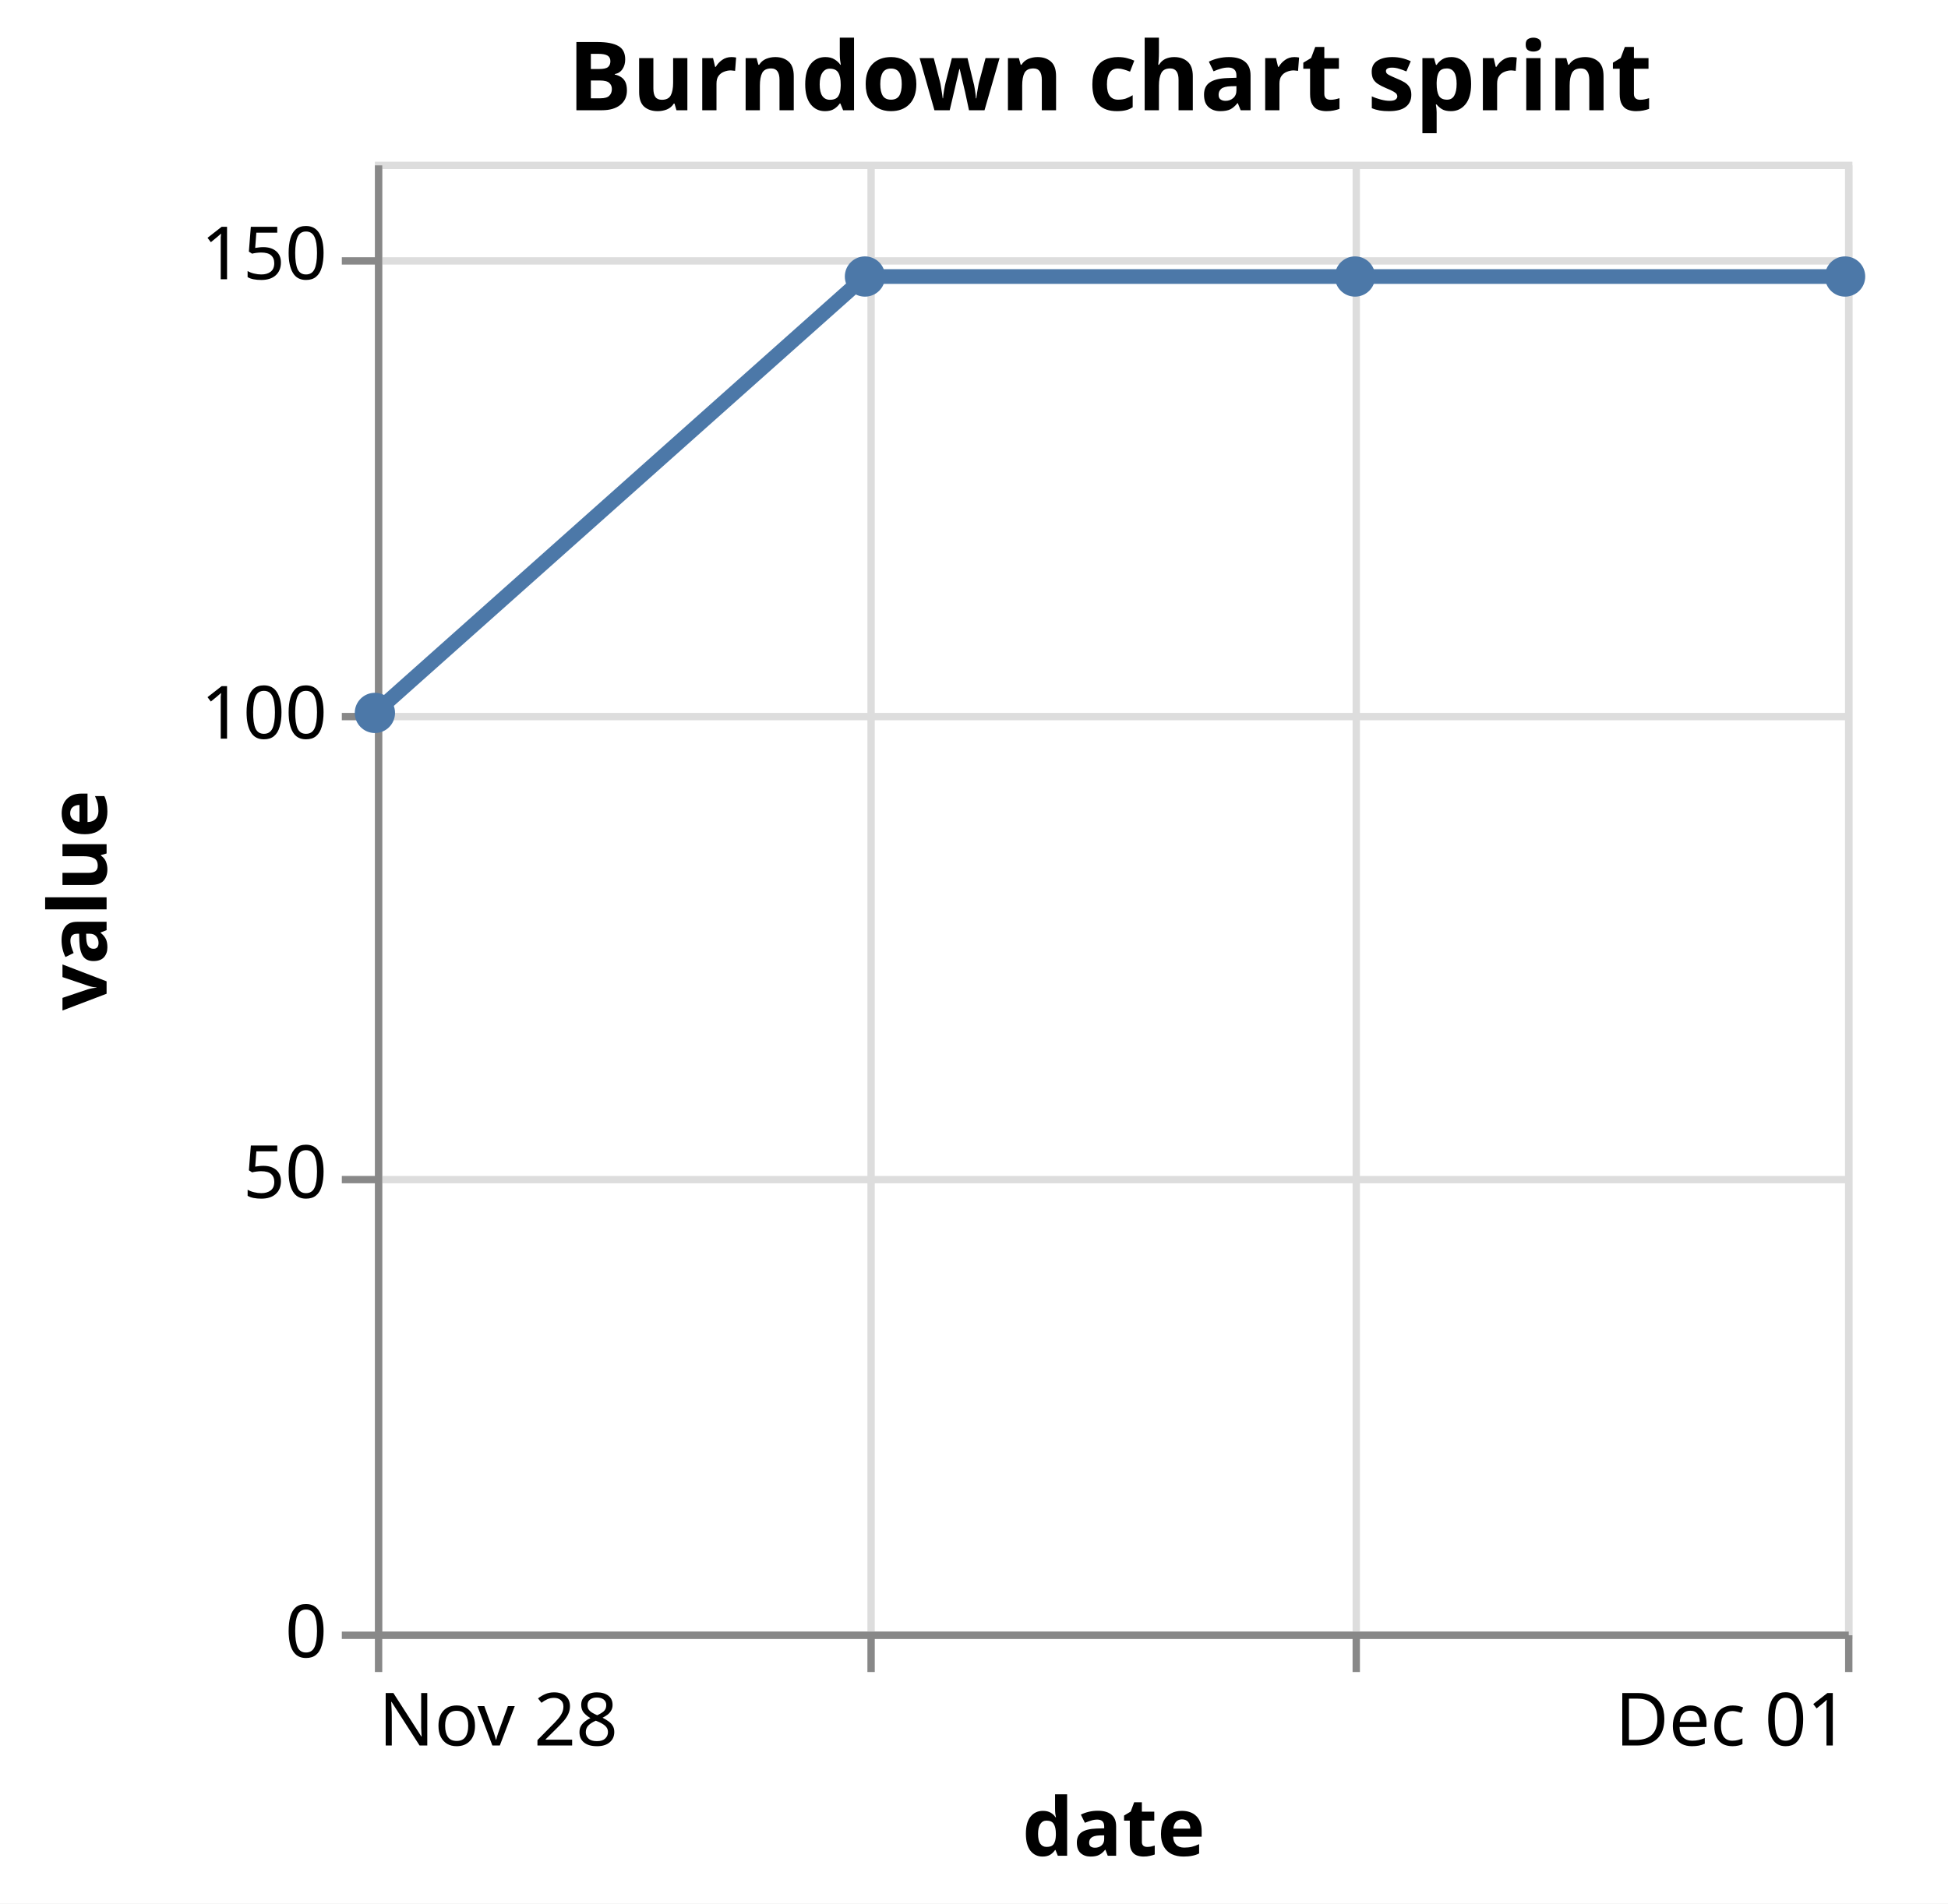
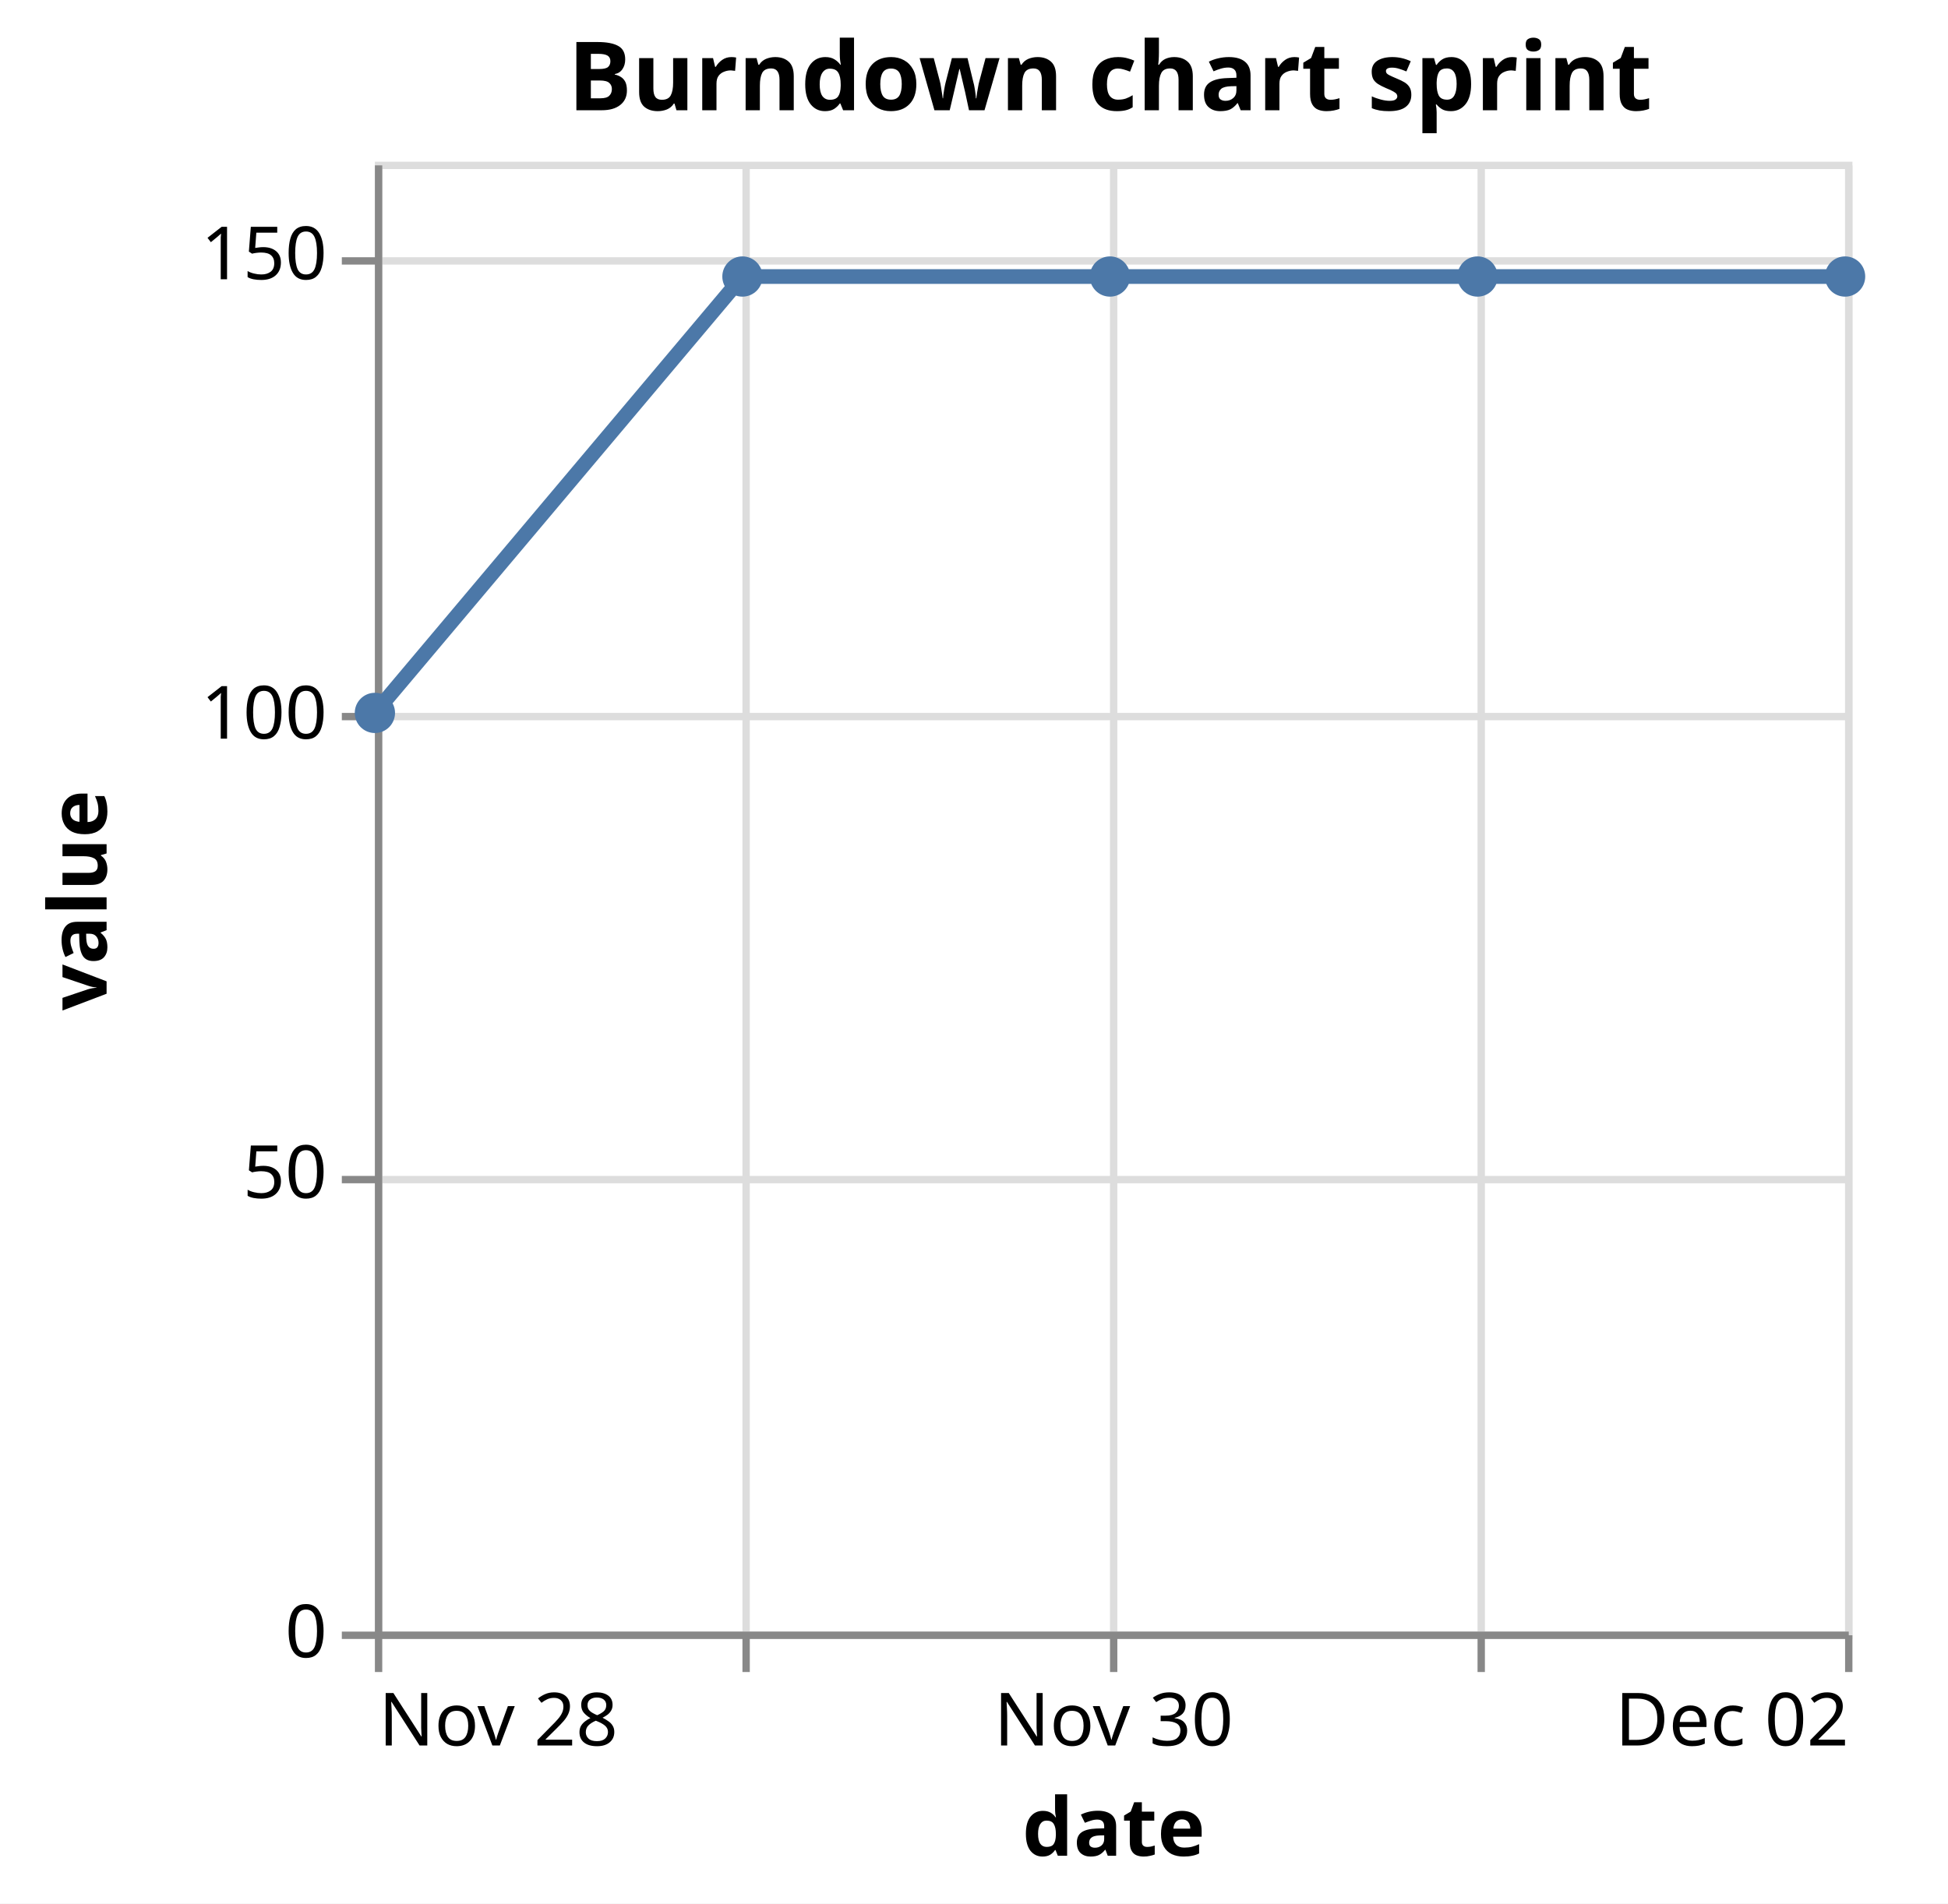
<svg xmlns="http://www.w3.org/2000/svg" version="1.1" class="marks" width="265" height="259" viewBox="0 0 265 259">
  <rect width="265" height="259" fill="white" />
  <g fill="none" stroke-miterlimit="10" transform="translate(51,22)">
    <g class="mark-group role-frame root" role="graphics-object" aria-roledescription="group mark container">
      <g transform="translate(0,0)">
        <path class="background" aria-hidden="true" d="M0.5,0.5h200v200h-200Z" stroke="#ddd" />
        <g>
          <g class="mark-group role-axis" aria-hidden="true">
            <g transform="translate(0.5,200.5)">
              <path class="background" aria-hidden="true" d="M0,0h0v0h0Z" pointer-events="none" />
              <g>
                <g class="mark-rule role-axis-grid" pointer-events="none">
                  <line transform="translate(0,-200)" x2="0" y2="200" stroke="#ddd" stroke-width="1" opacity="1" />
-                   <line transform="translate(67,-200)" x2="0" y2="200" stroke="#ddd" stroke-width="1" opacity="1" />
-                   <line transform="translate(133,-200)" x2="0" y2="200" stroke="#ddd" stroke-width="1" opacity="1" />
+                   <line transform="translate(50,-200)" x2="0" y2="200" stroke="#ddd" stroke-width="1" opacity="1" />
+                   <line transform="translate(100,-200)" x2="0" y2="200" stroke="#ddd" stroke-width="1" opacity="1" />
+                   <line transform="translate(150,-200)" x2="0" y2="200" stroke="#ddd" stroke-width="1" opacity="1" />
                  <line transform="translate(200,-200)" x2="0" y2="200" stroke="#ddd" stroke-width="1" opacity="1" />
                </g>
              </g>
              <path class="foreground" aria-hidden="true" d="" pointer-events="none" display="none" />
            </g>
          </g>
          <g class="mark-group role-axis" aria-hidden="true">
            <g transform="translate(0.5,0.5)">
              <path class="background" aria-hidden="true" d="M0,0h0v0h0Z" pointer-events="none" />
              <g>
                <g class="mark-rule role-axis-grid" pointer-events="none">
                  <line transform="translate(0,200)" x2="200" y2="0" stroke="#ddd" stroke-width="1" opacity="1" />
                  <line transform="translate(0,138)" x2="200" y2="0" stroke="#ddd" stroke-width="1" opacity="1" />
                  <line transform="translate(0,75)" x2="200" y2="0" stroke="#ddd" stroke-width="1" opacity="1" />
                  <line transform="translate(0,13)" x2="200" y2="0" stroke="#ddd" stroke-width="1" opacity="1" />
                </g>
              </g>
              <path class="foreground" aria-hidden="true" d="" pointer-events="none" display="none" />
            </g>
          </g>
-           <g class="mark-group role-axis" role="graphics-symbol" aria-roledescription="axis" aria-label="X-axis titled 'date' for a time scale with values from November 28 to December 01">
+           <g class="mark-group role-axis" role="graphics-symbol" aria-roledescription="axis" aria-label="X-axis titled 'date' for a time scale with values from November 28 to December 02">
            <g transform="translate(0.5,200.5)">
              <path class="background" aria-hidden="true" d="M0,0h0v0h0Z" pointer-events="none" />
              <g>
                <g class="mark-rule role-axis-tick" pointer-events="none">
                  <line transform="translate(0,0)" x2="0" y2="5" stroke="#888" stroke-width="1" opacity="1" />
-                   <line transform="translate(67,0)" x2="0" y2="5" stroke="#888" stroke-width="1" opacity="1" />
-                   <line transform="translate(133,0)" x2="0" y2="5" stroke="#888" stroke-width="1" opacity="1" />
+                   <line transform="translate(50,0)" x2="0" y2="5" stroke="#888" stroke-width="1" opacity="1" />
+                   <line transform="translate(100,0)" x2="0" y2="5" stroke="#888" stroke-width="1" opacity="1" />
+                   <line transform="translate(150,0)" x2="0" y2="5" stroke="#888" stroke-width="1" opacity="1" />
                  <line transform="translate(200,0)" x2="0" y2="5" stroke="#888" stroke-width="1" opacity="1" />
                </g>
                <g class="mark-text role-axis-label" pointer-events="none">
                  <text text-anchor="start" transform="translate(0,15)" font-family="sans-serif" font-size="10px" fill="#000" opacity="1">Nov 28</text>
-                   <text text-anchor="middle" transform="translate(66.66667,15)" font-family="sans-serif" font-size="10px" fill="#000" opacity="0">Nov 29</text>
-                   <text text-anchor="middle" transform="translate(133.3333,15)" font-family="sans-serif" font-size="10px" fill="#000" opacity="0">Nov 30</text>
-                   <text text-anchor="end" transform="translate(200,15)" font-family="sans-serif" font-size="10px" fill="#000" opacity="1">Dec 01</text>
+                   <text text-anchor="middle" transform="translate(50,15)" font-family="sans-serif" font-size="10px" fill="#000" opacity="0">Nov 29</text>
+                   <text text-anchor="middle" transform="translate(100,15)" font-family="sans-serif" font-size="10px" fill="#000" opacity="1">Nov 30</text>
+                   <text text-anchor="middle" transform="translate(150,15)" font-family="sans-serif" font-size="10px" fill="#000" opacity="0">Dec 01</text>
+                   <text text-anchor="end" transform="translate(200,15)" font-family="sans-serif" font-size="10px" fill="#000" opacity="1">Dec 02</text>
                </g>
                <g class="mark-rule role-axis-domain" pointer-events="none">
                  <line transform="translate(0,0)" x2="200" y2="0" stroke="#888" stroke-width="1" opacity="1" />
                </g>
                <g class="mark-text role-axis-title" pointer-events="none">
                  <text text-anchor="middle" transform="translate(100,30)" font-family="sans-serif" font-size="11px" font-weight="bold" fill="#000" opacity="1">date</text>
                </g>
              </g>
              <path class="foreground" aria-hidden="true" d="" pointer-events="none" display="none" />
            </g>
          </g>
          <g class="mark-group role-axis" role="graphics-symbol" aria-roledescription="axis" aria-label="Y-axis titled 'value' for a linear scale with values from 0 to 160">
            <g transform="translate(0.5,0.5)">
              <path class="background" aria-hidden="true" d="M0,0h0v0h0Z" pointer-events="none" />
              <g>
                <g class="mark-rule role-axis-tick" pointer-events="none">
                  <line transform="translate(0,200)" x2="-5" y2="0" stroke="#888" stroke-width="1" opacity="1" />
                  <line transform="translate(0,138)" x2="-5" y2="0" stroke="#888" stroke-width="1" opacity="1" />
                  <line transform="translate(0,75)" x2="-5" y2="0" stroke="#888" stroke-width="1" opacity="1" />
                  <line transform="translate(0,13)" x2="-5" y2="0" stroke="#888" stroke-width="1" opacity="1" />
                </g>
                <g class="mark-text role-axis-label" pointer-events="none">
                  <text text-anchor="end" transform="translate(-7,203)" font-family="sans-serif" font-size="10px" fill="#000" opacity="1">0</text>
                  <text text-anchor="end" transform="translate(-7,140.5)" font-family="sans-serif" font-size="10px" fill="#000" opacity="1">50</text>
                  <text text-anchor="end" transform="translate(-7,78)" font-family="sans-serif" font-size="10px" fill="#000" opacity="1">100</text>
                  <text text-anchor="end" transform="translate(-7,15.5)" font-family="sans-serif" font-size="10px" fill="#000" opacity="1">150</text>
                </g>
                <g class="mark-rule role-axis-domain" pointer-events="none">
                  <line transform="translate(0,200)" x2="0" y2="-200" stroke="#888" stroke-width="1" opacity="1" />
                </g>
                <g class="mark-text role-axis-title" pointer-events="none">
                  <text text-anchor="middle" transform="translate(-35,100) rotate(-90) translate(0,-2)" font-family="sans-serif" font-size="11px" font-weight="bold" fill="#000" opacity="1">value</text>
                </g>
              </g>
              <path class="foreground" aria-hidden="true" d="" pointer-events="none" display="none" />
            </g>
          </g>
          <g class="mark-line role-mark layer_0_layer_0_marks" role="graphics-object" aria-roledescription="line mark container">
-             <path aria-label="date: Nov 28; value: 100" role="graphics-symbol" aria-roledescription="line mark" d="M0,75L66.667,15.625L133.333,15.625L200,15.625" stroke="#4c78a8" stroke-width="2" />
+             <path aria-label="date: Nov 28; value: 100" role="graphics-symbol" aria-roledescription="line mark" d="M0,75L50,15.625L100,15.625L150,15.625L200,15.625" stroke="#4c78a8" stroke-width="2" />
          </g>
          <g class="mark-symbol role-mark layer_0_layer_1_marks" role="graphics-object" aria-roledescription="symbol mark container">
            <path aria-label="date: Nov 28; value: 100" role="graphics-symbol" aria-roledescription="point" transform="translate(0,75)" d="M2.739,0A2.739,2.739,0,1,1,-2.739,0A2.739,2.739,0,1,1,2.739,0" fill="#4c78a8" stroke-width="2" opacity="1" />
-             <path aria-label="date: Nov 29; value: 147.5" role="graphics-symbol" aria-roledescription="point" transform="translate(66.66667,15.625)" d="M2.739,0A2.739,2.739,0,1,1,-2.739,0A2.739,2.739,0,1,1,2.739,0" fill="#4c78a8" stroke-width="2" opacity="1" />
-             <path aria-label="date: Nov 30; value: 147.5" role="graphics-symbol" aria-roledescription="point" transform="translate(133.3333,15.625)" d="M2.739,0A2.739,2.739,0,1,1,-2.739,0A2.739,2.739,0,1,1,2.739,0" fill="#4c78a8" stroke-width="2" opacity="1" />
-             <path aria-label="date: Dec 01; value: 147.5" role="graphics-symbol" aria-roledescription="point" transform="translate(200,15.625)" d="M2.739,0A2.739,2.739,0,1,1,-2.739,0A2.739,2.739,0,1,1,2.739,0" fill="#4c78a8" stroke-width="2" opacity="1" />
+             <path aria-label="date: Nov 29; value: 147.5" role="graphics-symbol" aria-roledescription="point" transform="translate(50,15.625)" d="M2.739,0A2.739,2.739,0,1,1,-2.739,0A2.739,2.739,0,1,1,2.739,0" fill="#4c78a8" stroke-width="2" opacity="1" />
+             <path aria-label="date: Nov 30; value: 147.5" role="graphics-symbol" aria-roledescription="point" transform="translate(100,15.625)" d="M2.739,0A2.739,2.739,0,1,1,-2.739,0A2.739,2.739,0,1,1,2.739,0" fill="#4c78a8" stroke-width="2" opacity="1" />
+             <path aria-label="date: Dec 01; value: 147.5" role="graphics-symbol" aria-roledescription="point" transform="translate(150,15.625)" d="M2.739,0A2.739,2.739,0,1,1,-2.739,0A2.739,2.739,0,1,1,2.739,0" fill="#4c78a8" stroke-width="2" opacity="1" />
+             <path aria-label="date: Dec 02; value: 147.5" role="graphics-symbol" aria-roledescription="point" transform="translate(200,15.625)" d="M2.739,0A2.739,2.739,0,1,1,-2.739,0A2.739,2.739,0,1,1,2.739,0" fill="#4c78a8" stroke-width="2" opacity="1" />
          </g>
          <g class="mark-group role-title">
            <g transform="translate(100,-17)">
              <path class="background" aria-hidden="true" d="M0,0h0v0h0Z" pointer-events="none" />
              <g>
                <g class="mark-text role-title-text" role="graphics-symbol" aria-roledescription="title" aria-label="Title text 'Burndown chart sprint'" pointer-events="none">
                  <text text-anchor="middle" transform="translate(0,10)" font-family="sans-serif" font-size="13px" font-weight="bold" fill="#000" opacity="1">Burndown chart sprint</text>
                </g>
              </g>
              <path class="foreground" aria-hidden="true" d="" pointer-events="none" display="none" />
            </g>
          </g>
        </g>
        <path class="foreground" aria-hidden="true" d="" display="none" />
      </g>
    </g>
  </g>
</svg>
